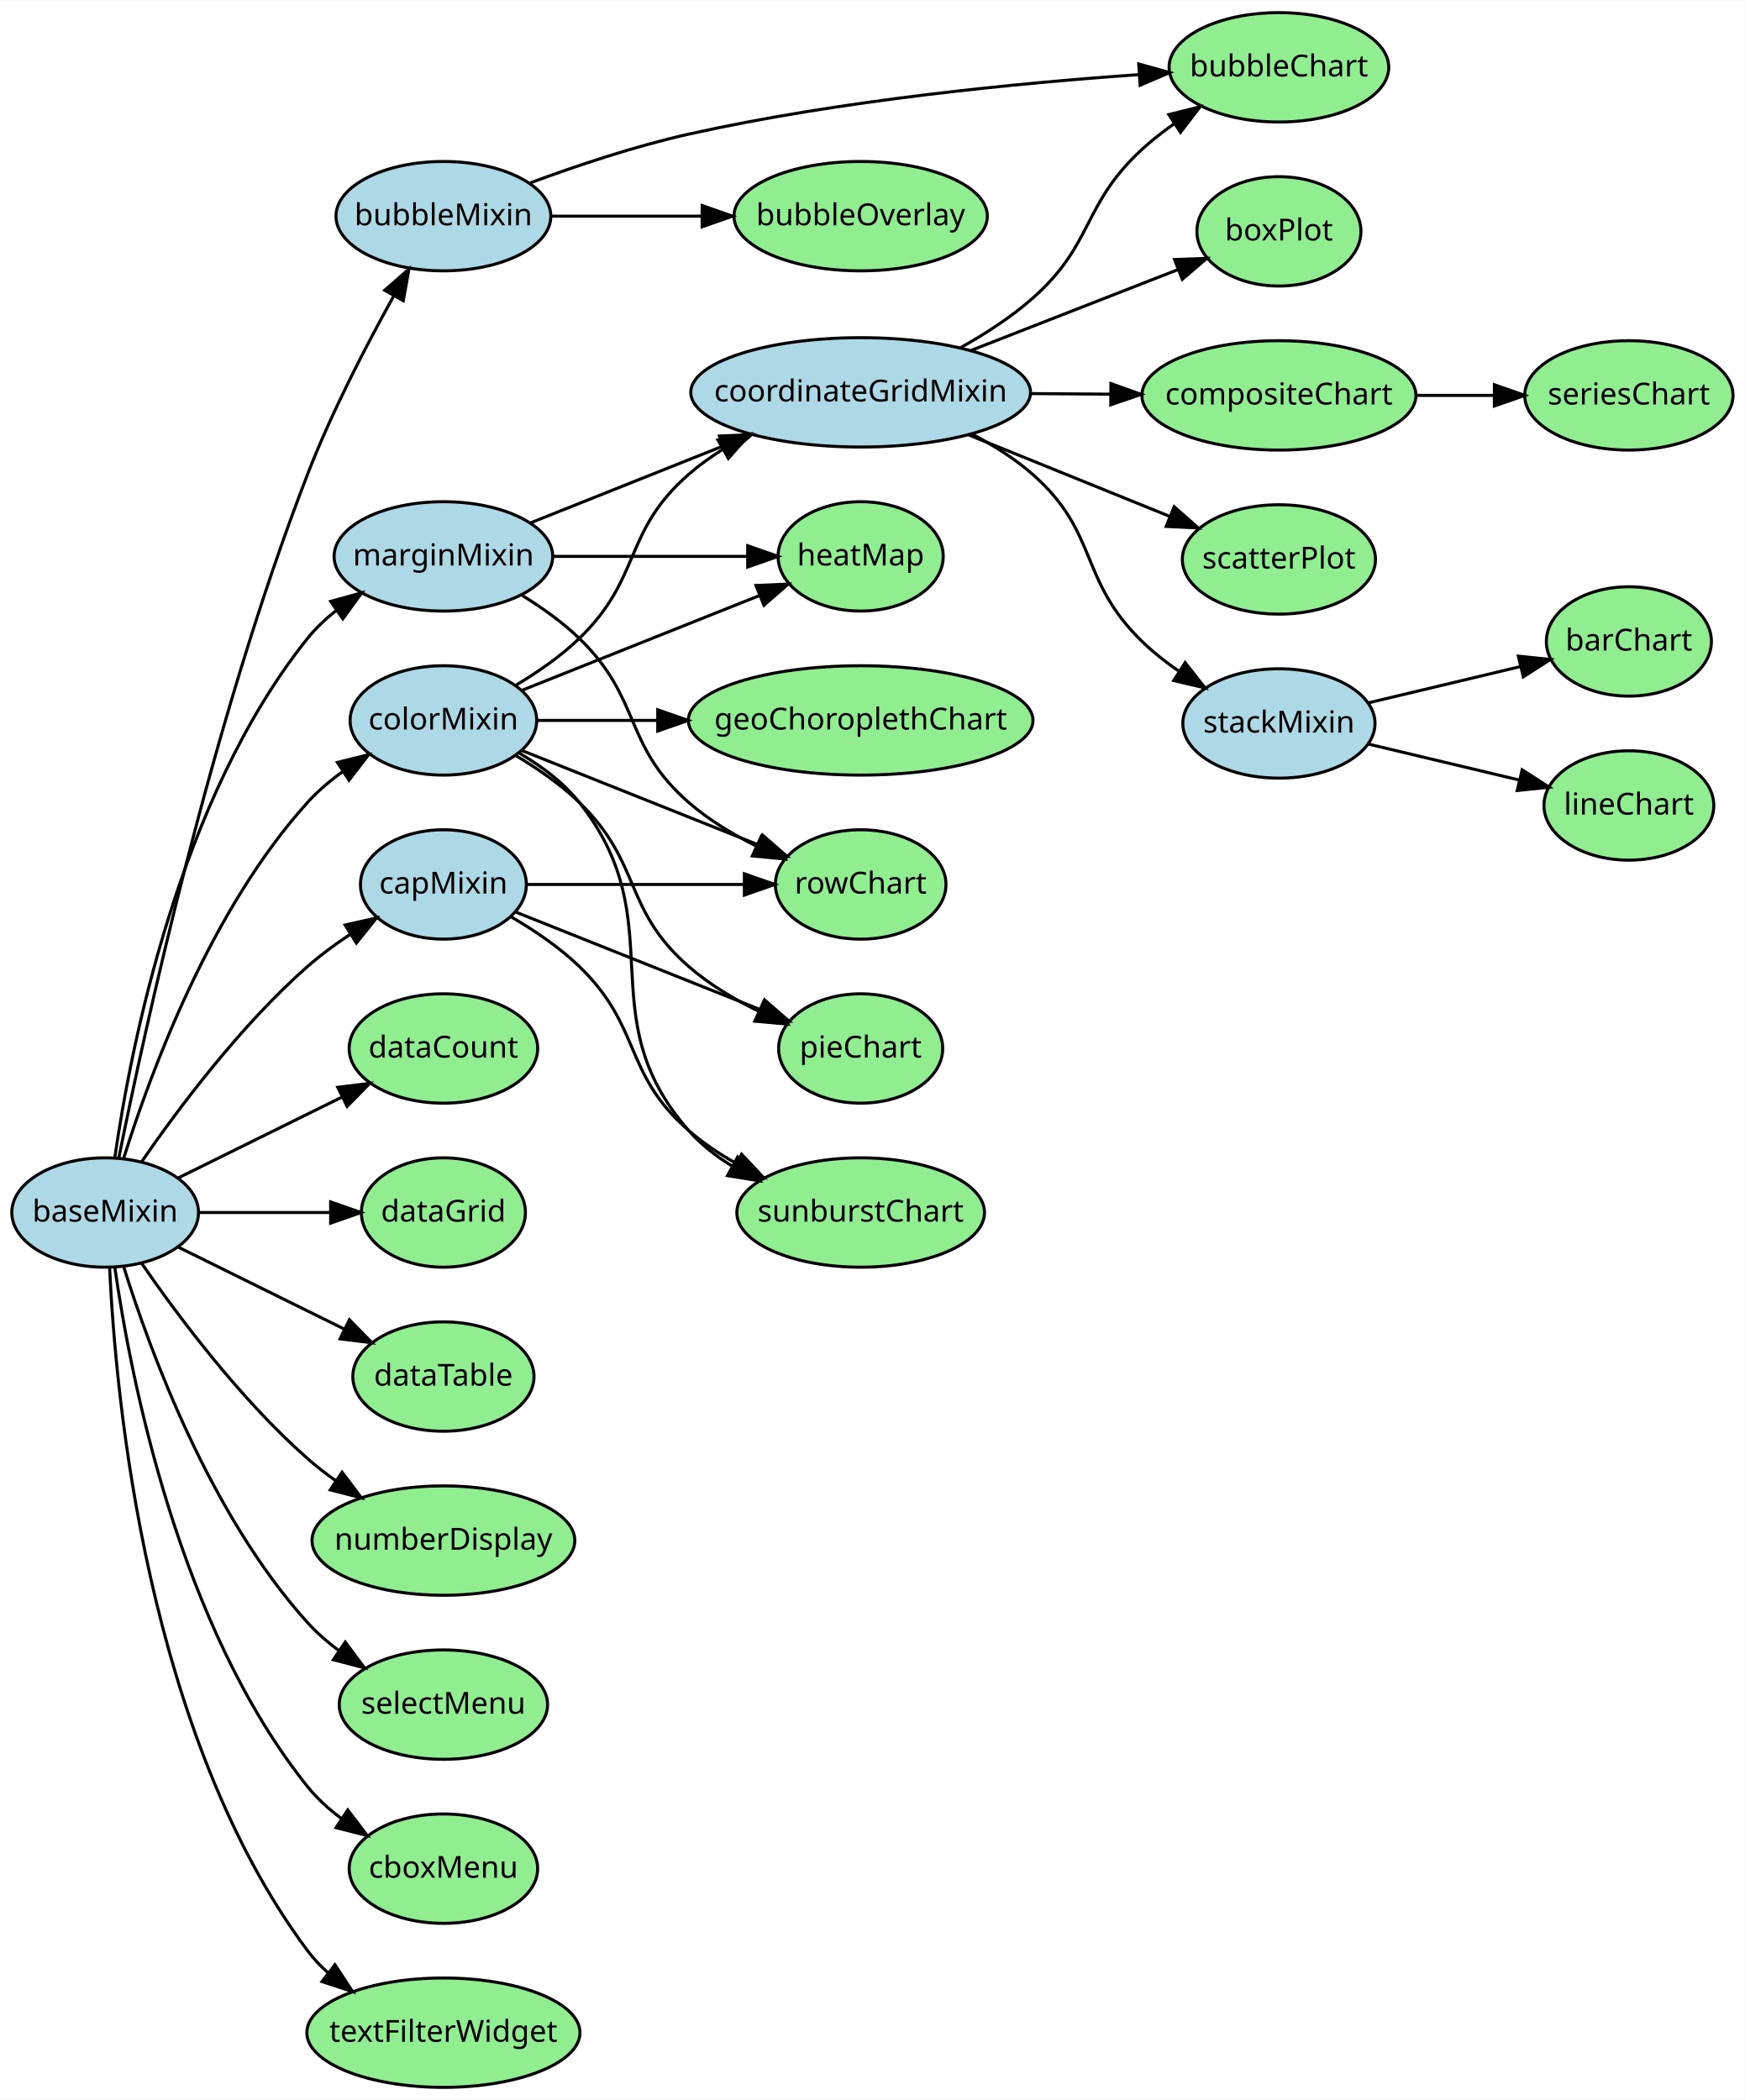
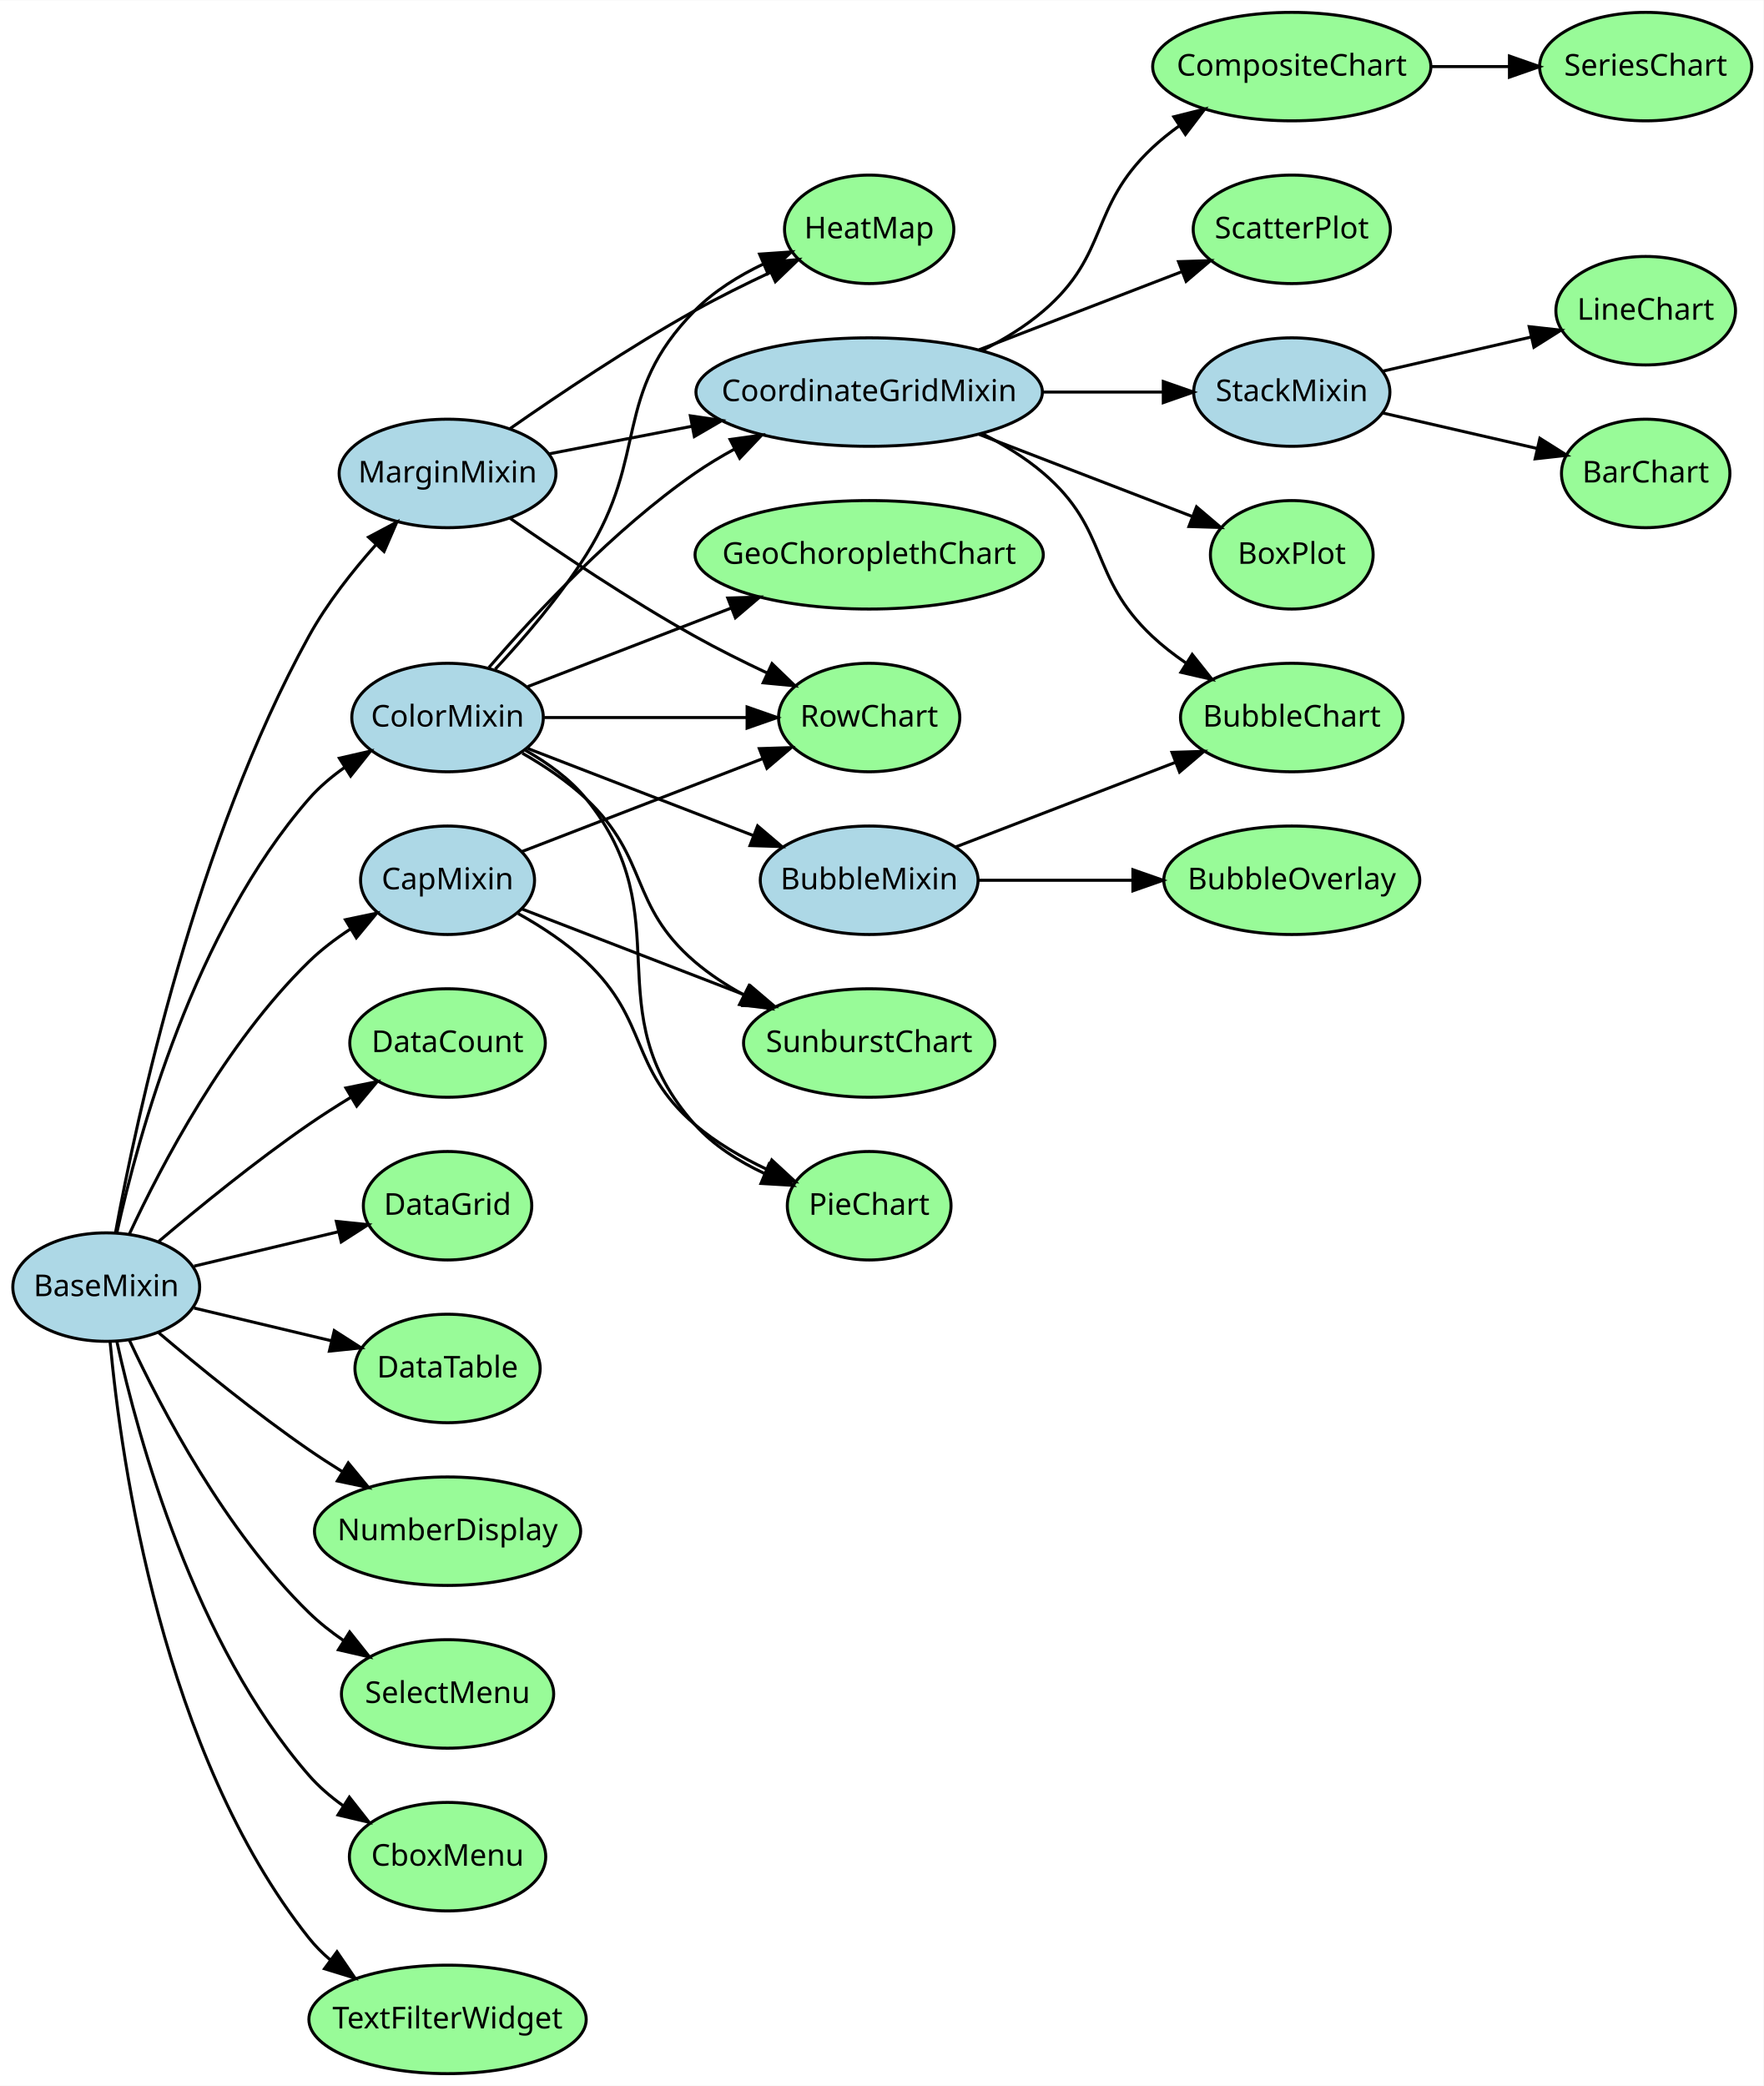
- <svg xmlns="http://www.w3.org/2000/svg" xmlns:xlink="http://www.w3.org/1999/xlink" width="574pt" height="691pt" viewBox="0.00 0.00 574.27 691.00">
-   <g id="graph0" class="graph" transform="scale(1 1) rotate(0) translate(4 687)">
-     <polygon fill="white" stroke="none" points="-4,4 -4,-687 570.272,-687 570.272,4 -4,4" />
+ <svg xmlns="http://www.w3.org/2000/svg" xmlns:xlink="http://www.w3.org/1999/xlink" width="585pt" height="692pt" viewBox="0.00 0.00 585.17 692.00">
+   <g id="graph0" class="graph" transform="scale(1 1) rotate(0) translate(4 688)">
+     <polygon fill="#ffffff" stroke="transparent" points="-4,4 -4,-688 581.171,-688 581.171,4 -4,4" />
    <g id="node1" class="node">
      <g id="a_node1">
-         <a xlink:href="dc.baseMixin.html" xlink:title="baseMixin">
-           <ellipse fill="lightblue" stroke="black" cx="30.611" cy="-288" rx="30.722" ry="18" />
-           <text text-anchor="middle" x="30.611" y="-285" font-family="sans-serif" font-size="10.00">baseMixin</text>
+         <a xlink:href="BaseMixin.html" xlink:title="BaseMixin">
+           <ellipse fill="#add8e6" stroke="#000000" cx="31.251" cy="-261" rx="31.003" ry="18" />
+           <text text-anchor="middle" x="31.251" y="-258" font-family="sans-serif" font-size="10.00" fill="#000000">BaseMixin</text>
        </a>
      </g>
    </g>
    <g id="node2" class="node">
      <g id="a_node2">
-         <a xlink:href="dc.colorMixin.html" xlink:title="colorMixin">
-           <ellipse fill="lightblue" stroke="black" cx="141.945" cy="-450" rx="30.711" ry="18" />
-           <text text-anchor="middle" x="141.945" y="-447" font-family="sans-serif" font-size="10.00">colorMixin</text>
+         <a xlink:href="ColorMixin.html" xlink:title="ColorMixin">
+           <ellipse fill="#add8e6" stroke="#000000" cx="144.507" cy="-450" rx="31.776" ry="18" />
+           <text text-anchor="middle" x="144.507" y="-447" font-family="sans-serif" font-size="10.00" fill="#000000">ColorMixin</text>
        </a>
      </g>
    </g>
    <g id="edge15" class="edge">
-       <path fill="none" stroke="black" d="M36.773,-306.042C45.457,-333.839 65.243,-387.623 97.222,-423 100.561,-426.694 104.522,-430.06 108.676,-433.067" />
-       <polygon fill="black" stroke="black" points="107.047,-436.184 117.334,-438.721 110.875,-430.323 107.047,-436.184" />
+       <path fill="none" stroke="#000000" d="M34.776,-279.053C41.858,-311.271 60.49,-379.379 98.501,-423 101.912,-426.914 106.036,-430.409 110.396,-433.48" />
+       <polygon fill="#000000" stroke="#000000" points="108.62,-436.498 118.948,-438.864 112.349,-430.574 108.62,-436.498" />
    </g>
    <g id="node3" class="node">
      <g id="a_node3">
-         <a xlink:href="dc.marginMixin.html" xlink:title="marginMixin">
-           <ellipse fill="lightblue" stroke="black" cx="141.945" cy="-504" rx="35.979" ry="18" />
-           <text text-anchor="middle" x="141.945" y="-501" font-family="sans-serif" font-size="10.00">marginMixin</text>
+         <a xlink:href="MarginMixin.html" xlink:title="MarginMixin">
+           <ellipse fill="#add8e6" stroke="#000000" cx="144.507" cy="-531" rx="35.979" ry="18" />
+           <text text-anchor="middle" x="144.507" y="-528" font-family="sans-serif" font-size="10.00" fill="#000000">MarginMixin</text>
        </a>
      </g>
    </g>
    <g id="edge17" class="edge">
-       <path fill="none" stroke="black" d="M33.794,-306.078C38.961,-342.157 54.852,-424.159 97.222,-477 99.921,-480.367 103.162,-483.426 106.643,-486.172" />
-       <polygon fill="black" stroke="black" points="104.848,-489.187 115.059,-492.013 108.839,-483.436 104.848,-489.187" />
+       <path fill="none" stroke="#000000" d="M34.316,-279.041C41.362,-317.391 61.059,-409.066 98.501,-477 104.479,-487.845 112.858,-498.501 120.83,-507.444" />
+       <polygon fill="#000000" stroke="#000000" points="118.299,-509.862 127.66,-514.823 123.436,-505.107 118.299,-509.862" />
+     </g>
+     <g id="node7" class="node">
+       <g id="a_node7">
+         <a xlink:href="CapMixin.html" xlink:title="CapMixin">
+           <ellipse fill="#add8e6" stroke="#000000" cx="144.507" cy="-396" rx="28.866" ry="18" />
+           <text text-anchor="middle" x="144.507" y="-393" font-family="sans-serif" font-size="10.00" fill="#000000">CapMixin</text>
+         </a>
+       </g>
+     </g>
+     <g id="edge23" class="edge">
+       <path fill="none" stroke="#000000" d="M38.872,-278.494C49.554,-301.464 70.813,-342.028 98.501,-369 102.565,-372.958 107.317,-376.568 112.197,-379.769" />
+       <polygon fill="#000000" stroke="#000000" points="110.624,-382.908 120.995,-385.078 114.241,-376.915 110.624,-382.908" />
+     </g>
+     <g id="node14" class="node">
+       <g id="a_node14">
+         <a xlink:href="DataCount.html" xlink:title="DataCount">
+           <ellipse fill="#98fb98" stroke="#000000" cx="144.507" cy="-342" rx="32.443" ry="18" />
+           <text text-anchor="middle" x="144.507" y="-339" font-family="sans-serif" font-size="10.00" fill="#000000">DataCount</text>
+         </a>
+       </g>
+     </g>
+     <g id="edge12" class="edge">
+       <path fill="none" stroke="#000000" d="M48.688,-276.171C61.955,-287.421 80.873,-302.846 98.501,-315 102.869,-318.011 107.585,-321.027 112.276,-323.894" />
+       <polygon fill="#000000" stroke="#000000" points="110.782,-327.077 121.165,-329.184 114.362,-321.062 110.782,-327.077" />
+     </g>
+     <g id="node15" class="node">
+       <g id="a_node15">
+         <a xlink:href="DataGrid.html" xlink:title="DataGrid">
+           <ellipse fill="#98fb98" stroke="#000000" cx="144.507" cy="-288" rx="27.944" ry="18" />
+           <text text-anchor="middle" x="144.507" y="-285" font-family="sans-serif" font-size="10.00" fill="#000000">DataGrid</text>
+         </a>
+       </g>
+     </g>
+     <g id="edge13" class="edge">
+       <path fill="none" stroke="#000000" d="M60.417,-267.953C75.041,-271.44 92.889,-275.694 108.374,-279.386" />
+       <polygon fill="#000000" stroke="#000000" points="107.611,-282.802 118.15,-281.716 109.234,-275.993 107.611,-282.802" />
+     </g>
+     <g id="node16" class="node">
+       <g id="a_node16">
+         <a xlink:href="DataTable.html" xlink:title="DataTable">
+           <ellipse fill="#98fb98" stroke="#000000" cx="144.507" cy="-234" rx="30.733" ry="18" />
+           <text text-anchor="middle" x="144.507" y="-231" font-family="sans-serif" font-size="10.00" fill="#000000">DataTable</text>
+         </a>
+       </g>
+     </g>
+     <g id="edge14" class="edge">
+       <path fill="none" stroke="#000000" d="M60.417,-254.047C74.263,-250.746 90.998,-246.756 105.882,-243.208" />
+       <polygon fill="#000000" stroke="#000000" points="106.916,-246.56 115.832,-240.836 105.293,-239.751 106.916,-246.56" />
+     </g>
+     <g id="node20" class="node">
+       <g id="a_node20">
+         <a xlink:href="NumberDisplay.html" xlink:title="NumberDisplay">
+           <ellipse fill="#98fb98" stroke="#000000" cx="144.507" cy="-180" rx="44.167" ry="18" />
+           <text text-anchor="middle" x="144.507" y="-177" font-family="sans-serif" font-size="10.00" fill="#000000">NumberDisplay</text>
+         </a>
+       </g>
+     </g>
+     <g id="edge21" class="edge">
+       <path fill="none" stroke="#000000" d="M48.688,-245.829C61.955,-234.579 80.873,-219.154 98.501,-207 102.018,-204.575 105.761,-202.148 109.535,-199.797" />
+       <polygon fill="#000000" stroke="#000000" points="111.561,-202.662 118.303,-194.49 107.936,-196.674 111.561,-202.662" />
+     </g>
+     <g id="node24" class="node">
+       <g id="a_node24">
+         <a xlink:href="SelectMenu.html" xlink:title="SelectMenu">
+           <ellipse fill="#98fb98" stroke="#000000" cx="144.507" cy="-126" rx="35.215" ry="18" />
+           <text text-anchor="middle" x="144.507" y="-123" font-family="sans-serif" font-size="10.00" fill="#000000">SelectMenu</text>
+         </a>
+       </g>
+     </g>
+     <g id="edge29" class="edge">
+       <path fill="none" stroke="#000000" d="M38.872,-243.506C49.554,-220.536 70.813,-179.972 98.501,-153 101.968,-149.624 105.936,-146.501 110.056,-143.668" />
+       <polygon fill="#000000" stroke="#000000" points="112.021,-146.567 118.615,-138.275 108.289,-140.645 112.021,-146.567" />
+     </g>
+     <g id="node25" class="node">
+       <g id="a_node25">
+         <a xlink:href="CboxMenu.html" xlink:title="CboxMenu">
+           <ellipse fill="#98fb98" stroke="#000000" cx="144.507" cy="-72" rx="32.578" ry="18" />
+           <text text-anchor="middle" x="144.507" y="-69" font-family="sans-serif" font-size="10.00" fill="#000000">CboxMenu</text>
+         </a>
+       </g>
+     </g>
+     <g id="edge30" class="edge">
+       <path fill="none" stroke="#000000" d="M34.776,-242.947C41.858,-210.729 60.49,-142.621 98.501,-99 101.753,-95.269 105.651,-91.919 109.785,-88.954" />
+       <polygon fill="#000000" stroke="#000000" points="111.925,-91.74 118.469,-83.409 108.157,-85.841 111.925,-91.74" />
+     </g>
+     <g id="node27" class="node">
+       <g id="a_node27">
+         <a xlink:href="TextFilterWidget.html" xlink:title="TextFilterWidget">
+           <ellipse fill="#98fb98" stroke="#000000" cx="144.507" cy="-18" rx="46.012" ry="18" />
+           <text text-anchor="middle" x="144.507" y="-15" font-family="sans-serif" font-size="10.00" fill="#000000">TextFilterWidget</text>
+         </a>
+       </g>
+     </g>
+     <g id="edge33" class="edge">
+       <path fill="none" stroke="#000000" d="M32.541,-242.748C36.225,-202.781 49.908,-106.216 98.501,-45 100.574,-42.389 102.974,-39.978 105.568,-37.763" />
+       <polygon fill="#000000" stroke="#000000" points="107.822,-40.45 113.797,-31.7 103.67,-34.814 107.822,-40.45" />
    </g>
    <g id="node4" class="node">
      <g id="a_node4">
-         <a xlink:href="dc.bubbleMixin.html" xlink:title="bubbleMixin">
-           <ellipse fill="lightblue" stroke="black" cx="141.945" cy="-616" rx="35.358" ry="18" />
-           <text text-anchor="middle" x="141.945" y="-613" font-family="sans-serif" font-size="10.00">bubbleMixin</text>
+         <a xlink:href="BubbleMixin.html" xlink:title="BubbleMixin">
+           <ellipse fill="#add8e6" stroke="#000000" cx="284.407" cy="-396" rx="36.137" ry="18" />
+           <text text-anchor="middle" x="284.407" y="-393" font-family="sans-serif" font-size="10.00" fill="#000000">BubbleMixin</text>
        </a>
      </g>
    </g>
    <g id="edge8" class="edge">
-       <path fill="none" stroke="black" d="M35.126,-306.097C43.37,-347.028 65.666,-449.499 97.222,-531 105.085,-551.31 116.378,-573.136 125.516,-589.585" />
-       <polygon fill="black" stroke="black" points="122.641,-591.611 130.606,-598.597 128.736,-588.168 122.641,-591.611" />
-     </g>
-     <g id="node7" class="node">
-       <g id="a_node7">
-         <a xlink:href="dc.capMixin.html" xlink:title="capMixin">
-           <ellipse fill="lightblue" stroke="black" cx="141.945" cy="-396" rx="27.3" ry="18" />
-           <text text-anchor="middle" x="141.945" y="-393" font-family="sans-serif" font-size="10.00">capMixin</text>
-         </a>
-       </g>
-     </g>
-     <g id="edge23" class="edge">
-       <path fill="none" stroke="black" d="M42.528,-304.588C54.532,-322.004 75.076,-349.514 97.222,-369 101.492,-372.757 106.346,-376.317 111.23,-379.546" />
-       <polygon fill="black" stroke="black" points="109.593,-382.65 119.931,-384.969 113.296,-376.709 109.593,-382.65" />
-     </g>
-     <g id="node14" class="node">
-       <g id="a_node14">
-         <a xlink:href="dc.dataCount.html" xlink:title="dataCount">
-           <ellipse fill="lightgreen" stroke="black" cx="141.945" cy="-342" rx="31.026" ry="18" />
-           <text text-anchor="middle" x="141.945" y="-339" font-family="sans-serif" font-size="10.00">dataCount</text>
-         </a>
-       </g>
-     </g>
-     <g id="edge12" class="edge">
-       <path fill="none" stroke="black" d="M54.531,-299.32C70.17,-307.044 91.113,-317.388 108.465,-325.958" />
-       <polygon fill="black" stroke="black" points="107.163,-329.218 117.679,-330.509 110.262,-322.942 107.163,-329.218" />
-     </g>
-     <g id="node15" class="node">
-       <g id="a_node15">
-         <a xlink:href="dc.dataGrid.html" xlink:title="dataGrid">
-           <ellipse fill="lightgreen" stroke="black" cx="141.945" cy="-288" rx="27" ry="18" />
-           <text text-anchor="middle" x="141.945" y="-285" font-family="sans-serif" font-size="10.00">dataGrid</text>
-         </a>
-       </g>
-     </g>
-     <g id="edge13" class="edge">
-       <path fill="none" stroke="black" d="M61.487,-288C74.788,-288 90.573,-288 104.556,-288" />
-       <polygon fill="black" stroke="black" points="104.826,-291.5 114.826,-288 104.826,-284.5 104.826,-291.5" />
-     </g>
-     <g id="node16" class="node">
-       <g id="a_node16">
-         <a xlink:href="dc.dataTable.html" xlink:title="dataTable">
-           <ellipse fill="lightgreen" stroke="black" cx="141.945" cy="-234" rx="29.817" ry="18" />
-           <text text-anchor="middle" x="141.945" y="-231" font-family="sans-serif" font-size="10.00">dataTable</text>
-         </a>
-       </g>
-     </g>
-     <g id="edge14" class="edge">
-       <path fill="none" stroke="black" d="M54.531,-276.68C70.381,-268.851 91.68,-258.332 109.166,-249.696" />
-       <polygon fill="black" stroke="black" points="111.013,-252.687 118.43,-245.12 107.914,-246.411 111.013,-252.687" />
-     </g>
-     <g id="node20" class="node">
-       <g id="a_node20">
-         <a xlink:href="dc.numberDisplay.html" xlink:title="numberDisplay">
-           <ellipse fill="lightgreen" stroke="black" cx="141.945" cy="-180" rx="43.25" ry="18" />
-           <text text-anchor="middle" x="141.945" y="-177" font-family="sans-serif" font-size="10.00">numberDisplay</text>
-         </a>
-       </g>
-     </g>
-     <g id="edge21" class="edge">
-       <path fill="none" stroke="black" d="M42.528,-271.412C54.532,-253.996 75.076,-226.486 97.222,-207 100.068,-204.495 103.175,-202.078 106.376,-199.788" />
-       <polygon fill="black" stroke="black" points="108.59,-202.518 114.96,-194.052 104.701,-196.698 108.59,-202.518" />
-     </g>
-     <g id="node24" class="node">
-       <g id="a_node24">
-         <a xlink:href="dc.selectMenu.html" xlink:title="selectMenu">
-           <ellipse fill="lightgreen" stroke="black" cx="141.945" cy="-126" rx="34.287" ry="18" />
-           <text text-anchor="middle" x="141.945" y="-123" font-family="sans-serif" font-size="10.00">selectMenu</text>
-         </a>
-       </g>
-     </g>
-     <g id="edge29" class="edge">
-       <path fill="none" stroke="black" d="M36.773,-269.958C45.457,-242.161 65.243,-188.377 97.222,-153 100.265,-149.633 103.826,-146.538 107.578,-143.74" />
-       <polygon fill="black" stroke="black" points="109.625,-146.581 115.971,-138.097 105.719,-140.772 109.625,-146.581" />
-     </g>
-     <g id="node25" class="node">
-       <g id="a_node25">
-         <a xlink:href="dc.cboxMenu.html" xlink:title="cboxMenu">
-           <ellipse fill="lightgreen" stroke="black" cx="141.945" cy="-72" rx="31.015" ry="18" />
-           <text text-anchor="middle" x="141.945" y="-69" font-family="sans-serif" font-size="10.00">cboxMenu</text>
-         </a>
-       </g>
-     </g>
-     <g id="edge30" class="edge">
-       <path fill="none" stroke="black" d="M33.794,-269.922C38.961,-233.843 54.852,-151.841 97.222,-99 100.337,-95.115 104.172,-91.641 108.264,-88.583" />
-       <polygon fill="black" stroke="black" points="110.465,-91.324 116.88,-82.892 106.607,-85.483 110.465,-91.324" />
-     </g>
-     <g id="node27" class="node">
-       <g id="a_node27">
-         <a xlink:href="dc.textFilterWidget.html" xlink:title="textFilterWidget">
-           <ellipse fill="lightgreen" stroke="black" cx="141.945" cy="-18" rx="44.948" ry="18" />
-           <text text-anchor="middle" x="141.945" y="-15" font-family="sans-serif" font-size="10.00">textFilterWidget</text>
-         </a>
-       </g>
-     </g>
-     <g id="edge33" class="edge">
-       <path fill="none" stroke="black" d="M32.08,-269.892C34.062,-226.698 44.33,-115.942 97.222,-45 99.195,-42.354 101.511,-39.908 104.03,-37.661" />
-       <polygon fill="black" stroke="black" points="106.246,-40.372 112.053,-31.511 101.987,-34.816 106.246,-40.372" />
+       <path fill="none" stroke="#000000" d="M171.151,-439.716C192.333,-431.54 222.25,-419.992 246.017,-410.818" />
+       <polygon fill="#000000" stroke="#000000" points="247.383,-414.043 255.452,-407.176 244.862,-407.512 247.383,-414.043" />
    </g>
    <g id="node5" class="node">
      <g id="a_node5">
-         <a xlink:href="dc.coordinateGridMixin.html" xlink:title="coordinateGridMixin">
-           <ellipse fill="lightblue" stroke="black" cx="279.282" cy="-558" rx="55.92" ry="18" />
-           <text text-anchor="middle" x="279.282" y="-555" font-family="sans-serif" font-size="10.00">coordinateGridMixin</text>
+         <a xlink:href="CoordinateGridMixin.html" xlink:title="CoordinateGridMixin">
+           <ellipse fill="#add8e6" stroke="#000000" cx="284.407" cy="-558" rx="57.487" ry="18" />
+           <text text-anchor="middle" x="284.407" y="-555" font-family="sans-serif" font-size="10.00" fill="#000000">CoordinateGridMixin</text>
        </a>
      </g>
    </g>
    <g id="edge1" class="edge">
-       <path fill="none" stroke="black" d="M165.614,-461.485C172.819,-465.766 180.508,-471.05 186.668,-477 207.416,-497.038 200.933,-512.037 222.668,-531 226.081,-533.978 229.881,-536.708 233.846,-539.19" />
-       <polygon fill="black" stroke="black" points="232.284,-542.328 242.706,-544.231 235.745,-536.244 232.284,-542.328" />
+       <path fill="none" stroke="#000000" d="M158.23,-466.603C173.494,-484.287 199.573,-512.259 226.513,-531 230.674,-533.894 235.195,-536.616 239.814,-539.134" />
+       <polygon fill="#000000" stroke="#000000" points="238.254,-542.268 248.749,-543.718 241.449,-536.039 238.254,-542.268" />
    </g>
    <g id="node17" class="node">
      <g id="a_node17">
-         <a xlink:href="dc.geoChoroplethChart.html" xlink:title="geoChoroplethChart">
-           <ellipse fill="lightgreen" stroke="black" cx="279.282" cy="-450" rx="56.728" ry="18" />
-           <text text-anchor="middle" x="279.282" y="-447" font-family="sans-serif" font-size="10.00">geoChoroplethChart</text>
+         <a xlink:href="GeoChoroplethChart.html" xlink:title="GeoChoroplethChart">
+           <ellipse fill="#98fb98" stroke="#000000" cx="284.407" cy="-504" rx="57.788" ry="18" />
+           <text text-anchor="middle" x="284.407" y="-501" font-family="sans-serif" font-size="10.00" fill="#000000">GeoChoroplethChart</text>
        </a>
      </g>
    </g>
    <g id="edge16" class="edge">
-       <path fill="none" stroke="black" d="M172.645,-450C184.416,-450 198.454,-450 212.391,-450" />
-       <polygon fill="black" stroke="black" points="212.488,-453.5 222.488,-450 212.488,-446.5 212.488,-453.5" />
+       <path fill="none" stroke="#000000" d="M171.151,-460.284C190.142,-467.615 216.155,-477.655 238.461,-486.265" />
+       <polygon fill="#000000" stroke="#000000" points="237.496,-489.644 248.086,-489.98 240.017,-483.114 237.496,-489.644" />
    </g>
    <g id="node18" class="node">
      <g id="a_node18">
-         <a xlink:href="dc.heatMap.html" xlink:title="heatMap">
-           <ellipse fill="lightgreen" stroke="black" cx="279.282" cy="-504" rx="27.174" ry="18" />
-           <text text-anchor="middle" x="279.282" y="-501" font-family="sans-serif" font-size="10.00">heatMap</text>
+         <a xlink:href="HeatMap.html" xlink:title="HeatMap">
+           <ellipse fill="#98fb98" stroke="#000000" cx="284.407" cy="-612" rx="28.091" ry="18" />
+           <text text-anchor="middle" x="284.407" y="-609" font-family="sans-serif" font-size="10.00" fill="#000000">HeatMap</text>
        </a>
      </g>
    </g>
    <g id="edge19" class="edge">
-       <path fill="none" stroke="black" d="M167.768,-459.904C189.767,-468.682 222.028,-481.555 246.022,-491.128" />
-       <polygon fill="black" stroke="black" points="244.835,-494.423 255.42,-494.878 247.429,-487.921 244.835,-494.423" />
+       <path fill="none" stroke="#000000" d="M160.336,-466.052C169.89,-476.316 181.851,-490.243 190.513,-504 211.504,-537.338 198.911,-556.891 226.513,-585 232.893,-591.497 241.135,-596.603 249.389,-600.543" />
+       <polygon fill="#000000" stroke="#000000" points="248.045,-603.775 258.615,-604.508 250.809,-597.344 248.045,-603.775" />
    </g>
    <g id="node21" class="node">
      <g id="a_node21">
-         <a xlink:href="dc.pieChart.html" xlink:title="pieChart">
-           <ellipse fill="lightgreen" stroke="black" cx="279.282" cy="-342" rx="27" ry="18" />
-           <text text-anchor="middle" x="279.282" y="-339" font-family="sans-serif" font-size="10.00">pieChart</text>
+         <a xlink:href="PieChart.html" xlink:title="PieChart">
+           <ellipse fill="#98fb98" stroke="#000000" cx="284.407" cy="-288" rx="27.163" ry="18" />
+           <text text-anchor="middle" x="284.407" y="-285" font-family="sans-serif" font-size="10.00" fill="#000000">PieChart</text>
        </a>
      </g>
    </g>
    <g id="edge22" class="edge">
-       <path fill="none" stroke="black" d="M165.614,-438.515C172.819,-434.234 180.508,-428.95 186.668,-423 207.416,-402.962 200.933,-387.963 222.668,-369 229.411,-363.117 237.661,-358.202 245.721,-354.249" />
-       <polygon fill="black" stroke="black" points="247.328,-357.363 254.994,-350.049 244.44,-350.987 247.328,-357.363" />
+       <path fill="none" stroke="#000000" d="M170.355,-439.106C177.7,-434.969 185.15,-429.62 190.513,-423 222.364,-383.687 192.845,-352.768 226.513,-315 232.733,-308.023 241.133,-302.713 249.602,-298.73" />
+       <polygon fill="#000000" stroke="#000000" points="251.2,-301.856 259.082,-294.777 248.506,-295.395 251.2,-301.856" />
    </g>
    <g id="node22" class="node">
      <g id="a_node22">
-         <a xlink:href="dc.rowChart.html" xlink:title="rowChart">
-           <ellipse fill="lightgreen" stroke="black" cx="279.282" cy="-396" rx="28.08" ry="18" />
-           <text text-anchor="middle" x="279.282" y="-393" font-family="sans-serif" font-size="10.00">rowChart</text>
+         <a xlink:href="RowChart.html" xlink:title="RowChart">
+           <ellipse fill="#98fb98" stroke="#000000" cx="284.407" cy="-450" rx="30.075" ry="18" />
+           <text text-anchor="middle" x="284.407" y="-447" font-family="sans-serif" font-size="10.00" fill="#000000">RowChart</text>
        </a>
      </g>
    </g>
    <g id="edge27" class="edge">
-       <path fill="none" stroke="black" d="M167.768,-440.096C189.632,-431.372 221.635,-418.602 245.582,-409.047" />
-       <polygon fill="black" stroke="black" points="246.983,-412.257 254.974,-405.3 244.389,-405.755 246.983,-412.257" />
+       <path fill="none" stroke="#000000" d="M176.603,-450C196.569,-450 222.423,-450 243.807,-450" />
+       <polygon fill="#000000" stroke="#000000" points="243.9,-453.5 253.9,-450 243.9,-446.5 243.9,-453.5" />
    </g>
    <g id="node26" class="node">
      <g id="a_node26">
-         <a xlink:href="dc.sunburstChart.html" xlink:title="sunburstChart">
-           <ellipse fill="lightgreen" stroke="black" cx="279.282" cy="-288" rx="40.762" ry="18" />
-           <text text-anchor="middle" x="279.282" y="-285" font-family="sans-serif" font-size="10.00">sunburstChart</text>
+         <a xlink:href="SunburstChart.html" xlink:title="SunburstChart">
+           <ellipse fill="#98fb98" stroke="#000000" cx="284.407" cy="-342" rx="41.69" ry="18" />
+           <text text-anchor="middle" x="284.407" y="-339" font-family="sans-serif" font-size="10.00" fill="#000000">SunburstChart</text>
        </a>
      </g>
    </g>
    <g id="edge31" class="edge">
-       <path fill="none" stroke="black" d="M167.058,-439.147C174.185,-434.962 181.463,-429.575 186.668,-423 218.075,-383.331 189.295,-353.029 222.668,-315 226.659,-310.452 231.589,-306.598 236.852,-303.353" />
-       <polygon fill="black" stroke="black" points="238.784,-306.287 245.914,-298.45 235.453,-300.13 238.784,-306.287" />
+       <path fill="none" stroke="#000000" d="M169.332,-438.157C176.635,-433.982 184.319,-428.85 190.513,-423 211.485,-403.196 204.631,-387.793 226.513,-369 231.372,-364.827 236.985,-361.163 242.764,-357.99" />
+       <polygon fill="#000000" stroke="#000000" points="244.531,-361.02 251.899,-353.407 241.391,-354.764 244.531,-361.02" />
    </g>
    <g id="edge2" class="edge">
-       <path fill="none" stroke="black" d="M170.659,-515.058C188.9,-522.336 213.176,-532.022 234.055,-540.353" />
-       <polygon fill="black" stroke="black" points="232.79,-543.617 243.375,-544.072 235.384,-537.115 232.79,-543.617" />
+       <path fill="none" stroke="#000000" d="M178.017,-537.467C192.276,-540.219 209.337,-543.512 225.578,-546.646" />
+       <polygon fill="#000000" stroke="#000000" points="225.07,-550.113 235.552,-548.571 226.396,-543.239 225.07,-550.113" />
    </g>
    <g id="edge18" class="edge">
-       <path fill="none" stroke="black" d="M177.798,-504C197.448,-504 221.971,-504 241.871,-504" />
-       <polygon fill="black" stroke="black" points="242.098,-507.5 252.098,-504 242.098,-500.5 242.098,-507.5" />
+       <path fill="none" stroke="#000000" d="M165.219,-545.855C181.491,-557.224 204.933,-572.947 226.513,-585 234.533,-589.479 243.424,-593.886 251.783,-597.799" />
+       <polygon fill="#000000" stroke="#000000" points="250.37,-601.002 260.919,-601.984 253.285,-594.638 250.37,-601.002" />
    </g>
    <g id="edge26" class="edge">
-       <path fill="none" stroke="black" d="M167.879,-491.145C174.404,-487.126 181.149,-482.33 186.668,-477 207.416,-456.962 200.933,-441.963 222.668,-423 229.165,-417.331 237.062,-412.562 244.839,-408.685" />
-       <polygon fill="black" stroke="black" points="246.54,-411.755 254.164,-404.399 243.617,-405.395 246.54,-411.755" />
+       <path fill="none" stroke="#000000" d="M165.219,-516.145C181.491,-504.776 204.933,-489.053 226.513,-477 234.169,-472.724 242.617,-468.514 250.639,-464.738" />
+       <polygon fill="#000000" stroke="#000000" points="252.168,-467.887 259.787,-460.524 249.24,-461.529 252.168,-467.887" />
    </g>
    <g id="node10" class="node">
      <g id="a_node10">
-         <a xlink:href="dc.bubbleChart.html" xlink:title="bubbleChart">
-           <ellipse fill="lightgreen" stroke="black" cx="416.947" cy="-665" rx="36.149" ry="18" />
-           <text text-anchor="middle" x="416.947" y="-662" font-family="sans-serif" font-size="10.00">bubbleChart</text>
+         <a xlink:href="BubbleChart.html" xlink:title="BubbleChart">
+           <ellipse fill="#98fb98" stroke="#000000" cx="424.634" cy="-450" rx="36.93" ry="18" />
+           <text text-anchor="middle" x="424.634" y="-447" font-family="sans-serif" font-size="10.00" fill="#000000">BubbleChart</text>
        </a>
      </g>
    </g>
    <g id="edge7" class="edge">
-       <path fill="none" stroke="black" d="M170.57,-626.979C185.727,-632.588 204.984,-639.047 222.668,-643 272.74,-654.194 331.451,-659.85 370.913,-662.598" />
-       <polygon fill="black" stroke="black" points="370.802,-666.099 381.011,-663.268 371.265,-659.114 370.802,-666.099" />
+       <path fill="none" stroke="#000000" d="M313.123,-407.058C334.156,-415.158 362.934,-426.24 385.986,-435.117" />
+       <polygon fill="#000000" stroke="#000000" points="384.886,-438.444 395.475,-438.771 387.401,-431.911 384.886,-438.444" />
    </g>
    <g id="node11" class="node">
      <g id="a_node11">
-         <a xlink:href="dc.bubbleOverlay.html" xlink:title="bubbleOverlay">
-           <ellipse fill="lightgreen" stroke="black" cx="279.282" cy="-616" rx="41.696" ry="18" />
-           <text text-anchor="middle" x="279.282" y="-613" font-family="sans-serif" font-size="10.00">bubbleOverlay</text>
+         <a xlink:href="BubbleOverlay.html" xlink:title="BubbleOverlay">
+           <ellipse fill="#98fb98" stroke="#000000" cx="424.634" cy="-396" rx="42.475" ry="18" />
+           <text text-anchor="middle" x="424.634" y="-393" font-family="sans-serif" font-size="10.00" fill="#000000">BubbleOverlay</text>
        </a>
      </g>
    </g>
    <g id="edge9" class="edge">
-       <path fill="none" stroke="black" d="M177.446,-616C192.493,-616 210.445,-616 227.005,-616" />
-       <polygon fill="black" stroke="black" points="227.097,-619.5 237.097,-616 227.097,-612.5 227.097,-619.5" />
+       <path fill="none" stroke="#000000" d="M320.519,-396C336.043,-396 354.5,-396 371.533,-396" />
+       <polygon fill="#000000" stroke="#000000" points="371.914,-399.5 381.914,-396 371.914,-392.5 371.914,-399.5" />
    </g>
    <g id="node6" class="node">
      <g id="a_node6">
-         <a xlink:href="dc.stackMixin.html" xlink:title="stackMixin">
-           <ellipse fill="lightblue" stroke="black" cx="416.947" cy="-449" rx="31.633" ry="18" />
-           <text text-anchor="middle" x="416.947" y="-446" font-family="sans-serif" font-size="10.00">stackMixin</text>
+         <a xlink:href="StackMixin.html" xlink:title="StackMixin">
+           <ellipse fill="#add8e6" stroke="#000000" cx="424.634" cy="-558" rx="32.561" ry="18" />
+           <text text-anchor="middle" x="424.634" y="-555" font-family="sans-serif" font-size="10.00" fill="#000000">StackMixin</text>
        </a>
      </g>
    </g>
    <g id="edge3" class="edge">
-       <path fill="none" stroke="black" d="M315.891,-544.269C322.965,-540.595 330.014,-536.176 335.896,-531 357.83,-511.701 350.934,-496.349 371.896,-476 375.583,-472.421 379.825,-469.092 384.19,-466.08" />
-       <polygon fill="black" stroke="black" points="386.076,-469.029 392.62,-460.697 382.309,-463.129 386.076,-469.029" />
+       <path fill="none" stroke="#000000" d="M341.848,-558C355.202,-558 369.191,-558 381.789,-558" />
+       <polygon fill="#000000" stroke="#000000" points="381.999,-561.5 391.999,-558 381.999,-554.5 381.999,-561.5" />
    </g>
    <g id="node9" class="node">
      <g id="a_node9">
-         <a xlink:href="dc.boxPlot.html" xlink:title="boxPlot">
-           <ellipse fill="lightgreen" stroke="black" cx="416.947" cy="-611" rx="27" ry="18" />
-           <text text-anchor="middle" x="416.947" y="-608" font-family="sans-serif" font-size="10.00">boxPlot</text>
+         <a xlink:href="BoxPlot.html" xlink:title="BoxPlot">
+           <ellipse fill="#98fb98" stroke="#000000" cx="424.634" cy="-504" rx="27" ry="18" />
+           <text text-anchor="middle" x="424.634" y="-501" font-family="sans-serif" font-size="10.00" fill="#000000">BoxPlot</text>
        </a>
      </g>
    </g>
    <g id="edge5" class="edge">
-       <path fill="none" stroke="black" d="M315.572,-571.787C336.623,-580.01 363.153,-590.375 383.65,-598.383" />
-       <polygon fill="black" stroke="black" points="382.589,-601.726 393.177,-602.105 385.137,-595.206 382.589,-601.726" />
+       <path fill="none" stroke="#000000" d="M320.884,-543.953C342.741,-535.536 370.314,-524.918 391.54,-516.744" />
+       <polygon fill="#000000" stroke="#000000" points="393.025,-519.923 401.099,-513.063 390.51,-513.391 393.025,-519.923" />
    </g>
    <g id="edge6" class="edge">
-       <path fill="none" stroke="black" d="M312.143,-572.697C320.352,-577.279 328.85,-582.785 335.896,-589 356.162,-606.877 352.005,-619.708 371.896,-638 375.09,-640.937 378.65,-643.728 382.324,-646.324" />
-       <polygon fill="black" stroke="black" points="380.7,-649.445 390.982,-652.002 384.539,-643.591 380.7,-649.445" />
+       <path fill="none" stroke="#000000" d="M321.751,-544.269C329.014,-540.614 336.244,-536.202 342.301,-531 364.184,-512.207 357.299,-496.771 378.301,-477 381.672,-473.827 385.481,-470.868 389.431,-468.16" />
+       <polygon fill="#000000" stroke="#000000" points="391.591,-470.936 398.187,-462.646 387.86,-465.013 391.591,-470.936" />
    </g>
    <g id="node12" class="node">
      <g id="a_node12">
-         <a xlink:href="dc.compositeChart.html" xlink:title="compositeChart">
-           <ellipse fill="lightgreen" stroke="black" cx="416.947" cy="-557" rx="45.1" ry="18" />
-           <text text-anchor="middle" x="416.947" y="-554" font-family="sans-serif" font-size="10.00">compositeChart</text>
+         <a xlink:href="CompositeChart.html" xlink:title="CompositeChart">
+           <ellipse fill="#98fb98" stroke="#000000" cx="424.634" cy="-666" rx="46.166" ry="18" />
+           <text text-anchor="middle" x="424.634" y="-663" font-family="sans-serif" font-size="10.00" fill="#000000">CompositeChart</text>
        </a>
      </g>
    </g>
    <g id="edge10" class="edge">
-       <path fill="none" stroke="black" d="M335.462,-557.593C344.015,-557.53 352.847,-557.465 361.386,-557.402" />
-       <polygon fill="black" stroke="black" points="361.645,-560.9 371.619,-557.327 361.593,-553.901 361.645,-560.9" />
+       <path fill="none" stroke="#000000" d="M321.751,-571.731C329.014,-575.386 336.244,-579.798 342.301,-585 364.184,-603.793 357.299,-619.229 378.301,-639 381.038,-641.577 384.065,-644.012 387.221,-646.287" />
+       <polygon fill="#000000" stroke="#000000" points="385.493,-649.34 395.769,-651.919 389.344,-643.494 385.493,-649.34" />
    </g>
    <g id="node23" class="node">
      <g id="a_node23">
-         <a xlink:href="dc.scatterPlot.html" xlink:title="scatterPlot">
-           <ellipse fill="lightgreen" stroke="black" cx="416.947" cy="-503" rx="31.787" ry="18" />
-           <text text-anchor="middle" x="416.947" y="-500" font-family="sans-serif" font-size="10.00">scatterPlot</text>
+         <a xlink:href="ScatterPlot.html" xlink:title="ScatterPlot">
+           <ellipse fill="#98fb98" stroke="#000000" cx="424.634" cy="-612" rx="32.716" ry="18" />
+           <text text-anchor="middle" x="424.634" y="-609" font-family="sans-serif" font-size="10.00" fill="#000000">ScatterPlot</text>
        </a>
      </g>
    </g>
    <g id="edge28" class="edge">
-       <path fill="none" stroke="black" d="M314.867,-543.979C335.106,-535.774 360.592,-525.441 380.909,-517.205" />
-       <polygon fill="black" stroke="black" points="382.469,-520.349 390.422,-513.348 379.839,-513.862 382.469,-520.349" />
+       <path fill="none" stroke="#000000" d="M320.884,-572.047C341.621,-580.032 367.501,-589.999 388.226,-597.98" />
+       <polygon fill="#000000" stroke="#000000" points="387.054,-601.279 397.644,-601.606 389.57,-594.746 387.054,-601.279" />
    </g>
    <g id="node8" class="node">
      <g id="a_node8">
-         <a xlink:href="dc.barChart.html" xlink:title="barChart">
-           <ellipse fill="lightgreen" stroke="black" cx="532.134" cy="-476" rx="27.163" ry="18" />
-           <text text-anchor="middle" x="532.134" y="-473" font-family="sans-serif" font-size="10.00">barChart</text>
+         <a xlink:href="BarChart.html" xlink:title="BarChart">
+           <ellipse fill="#98fb98" stroke="#000000" cx="542.069" cy="-531" rx="27.944" ry="18" />
+           <text text-anchor="middle" x="542.069" y="-528" font-family="sans-serif" font-size="10.00" fill="#000000">BarChart</text>
        </a>
      </g>
    </g>
    <g id="edge4" class="edge">
-       <path fill="none" stroke="black" d="M446.217,-455.744C461.364,-459.357 480.158,-463.84 496.212,-467.67" />
-       <polygon fill="black" stroke="black" points="495.761,-471.16 506.3,-470.076 497.385,-464.351 495.761,-471.16" />
+       <path fill="none" stroke="#000000" d="M454.877,-551.047C470.522,-547.45 489.726,-543.034 506.126,-539.264" />
+       <polygon fill="#000000" stroke="#000000" points="506.956,-542.664 515.918,-537.013 505.387,-535.842 506.956,-542.664" />
    </g>
    <g id="node19" class="node">
      <g id="a_node19">
-         <a xlink:href="dc.lineChart.html" xlink:title="lineChart">
-           <ellipse fill="lightgreen" stroke="black" cx="532.134" cy="-422" rx="27.95" ry="18" />
-           <text text-anchor="middle" x="532.134" y="-419" font-family="sans-serif" font-size="10.00">lineChart</text>
+         <a xlink:href="LineChart.html" xlink:title="LineChart">
+           <ellipse fill="#98fb98" stroke="#000000" cx="542.069" cy="-585" rx="29.805" ry="18" />
+           <text text-anchor="middle" x="542.069" y="-582" font-family="sans-serif" font-size="10.00" fill="#000000">LineChart</text>
        </a>
      </g>
    </g>
    <g id="edge20" class="edge">
-       <path fill="none" stroke="black" d="M446.217,-442.256C461.257,-438.669 479.892,-434.223 495.87,-430.412" />
-       <polygon fill="black" stroke="black" points="497.007,-433.739 505.922,-428.014 495.383,-426.93 497.007,-433.739" />
+       <path fill="none" stroke="#000000" d="M454.877,-564.953C469.817,-568.388 488.003,-572.569 503.892,-576.223" />
+       <polygon fill="#000000" stroke="#000000" points="503.415,-579.704 513.945,-578.534 504.984,-572.882 503.415,-579.704" />
    </g>
    <g id="edge24" class="edge">
-       <path fill="none" stroke="black" d="M165.903,-386.84C188.007,-378.02 221.63,-364.604 246.341,-354.744" />
-       <polygon fill="black" stroke="black" points="247.672,-357.982 255.663,-351.025 245.078,-351.48 247.672,-357.982" />
+       <path fill="none" stroke="#000000" d="M167.909,-384.962C175.626,-380.648 183.915,-375.231 190.513,-369 211.485,-349.196 204.631,-333.793 226.513,-315 233.543,-308.963 242.151,-303.99 250.559,-300.03" />
+       <polygon fill="#000000" stroke="#000000" points="252.092,-303.18 259.871,-295.987 249.304,-296.759 252.092,-303.18" />
    </g>
    <g id="edge25" class="edge">
-       <path fill="none" stroke="black" d="M169.361,-396C189.681,-396 218.028,-396 240.71,-396" />
-       <polygon fill="black" stroke="black" points="241.005,-399.5 251.005,-396 241.005,-392.5 241.005,-399.5" />
+       <path fill="none" stroke="#000000" d="M169.197,-405.53C191.357,-414.083 224.137,-426.736 249.072,-436.361" />
+       <polygon fill="#000000" stroke="#000000" points="247.954,-439.681 258.544,-440.017 250.475,-433.151 247.954,-439.681" />
    </g>
    <g id="edge32" class="edge">
-       <path fill="none" stroke="black" d="M164.27,-385.306C171.852,-380.892 180.123,-375.322 186.668,-369 207.416,-348.962 200.933,-333.963 222.668,-315 227.279,-310.977 232.595,-307.407 238.073,-304.287" />
-       <polygon fill="black" stroke="black" points="240.093,-307.182 247.349,-299.462 236.862,-300.972 240.093,-307.182" />
+       <path fill="none" stroke="#000000" d="M169.197,-386.47C189.742,-378.54 219.416,-367.086 243.503,-357.789" />
+       <polygon fill="#000000" stroke="#000000" points="245.034,-360.95 253.102,-354.084 242.513,-354.419 245.034,-360.95" />
    </g>
    <g id="node13" class="node">
      <g id="a_node13">
-         <a xlink:href="dc.seriesChart.html" xlink:title="seriesChart">
-           <ellipse fill="lightgreen" stroke="black" cx="532.134" cy="-557" rx="34.276" ry="18" />
-           <text text-anchor="middle" x="532.134" y="-554" font-family="sans-serif" font-size="10.00">seriesChart</text>
+         <a xlink:href="SeriesChart.html" xlink:title="SeriesChart">
+           <ellipse fill="#98fb98" stroke="#000000" cx="542.069" cy="-666" rx="35.204" ry="18" />
+           <text text-anchor="middle" x="542.069" y="-663" font-family="sans-serif" font-size="10.00" fill="#000000">SeriesChart</text>
        </a>
      </g>
    </g>
    <g id="edge11" class="edge">
-       <path fill="none" stroke="black" d="M462.032,-557C470.505,-557 479.372,-557 487.82,-557" />
-       <polygon fill="black" stroke="black" points="487.863,-560.5 497.863,-557 487.863,-553.5 487.863,-560.5" />
+       <path fill="none" stroke="#000000" d="M471.048,-666C479.525,-666 488.361,-666 496.805,-666" />
+       <polygon fill="#000000" stroke="#000000" points="496.86,-669.5 506.86,-666 496.86,-662.5 496.86,-669.5" />
    </g>
  </g>
</svg>
